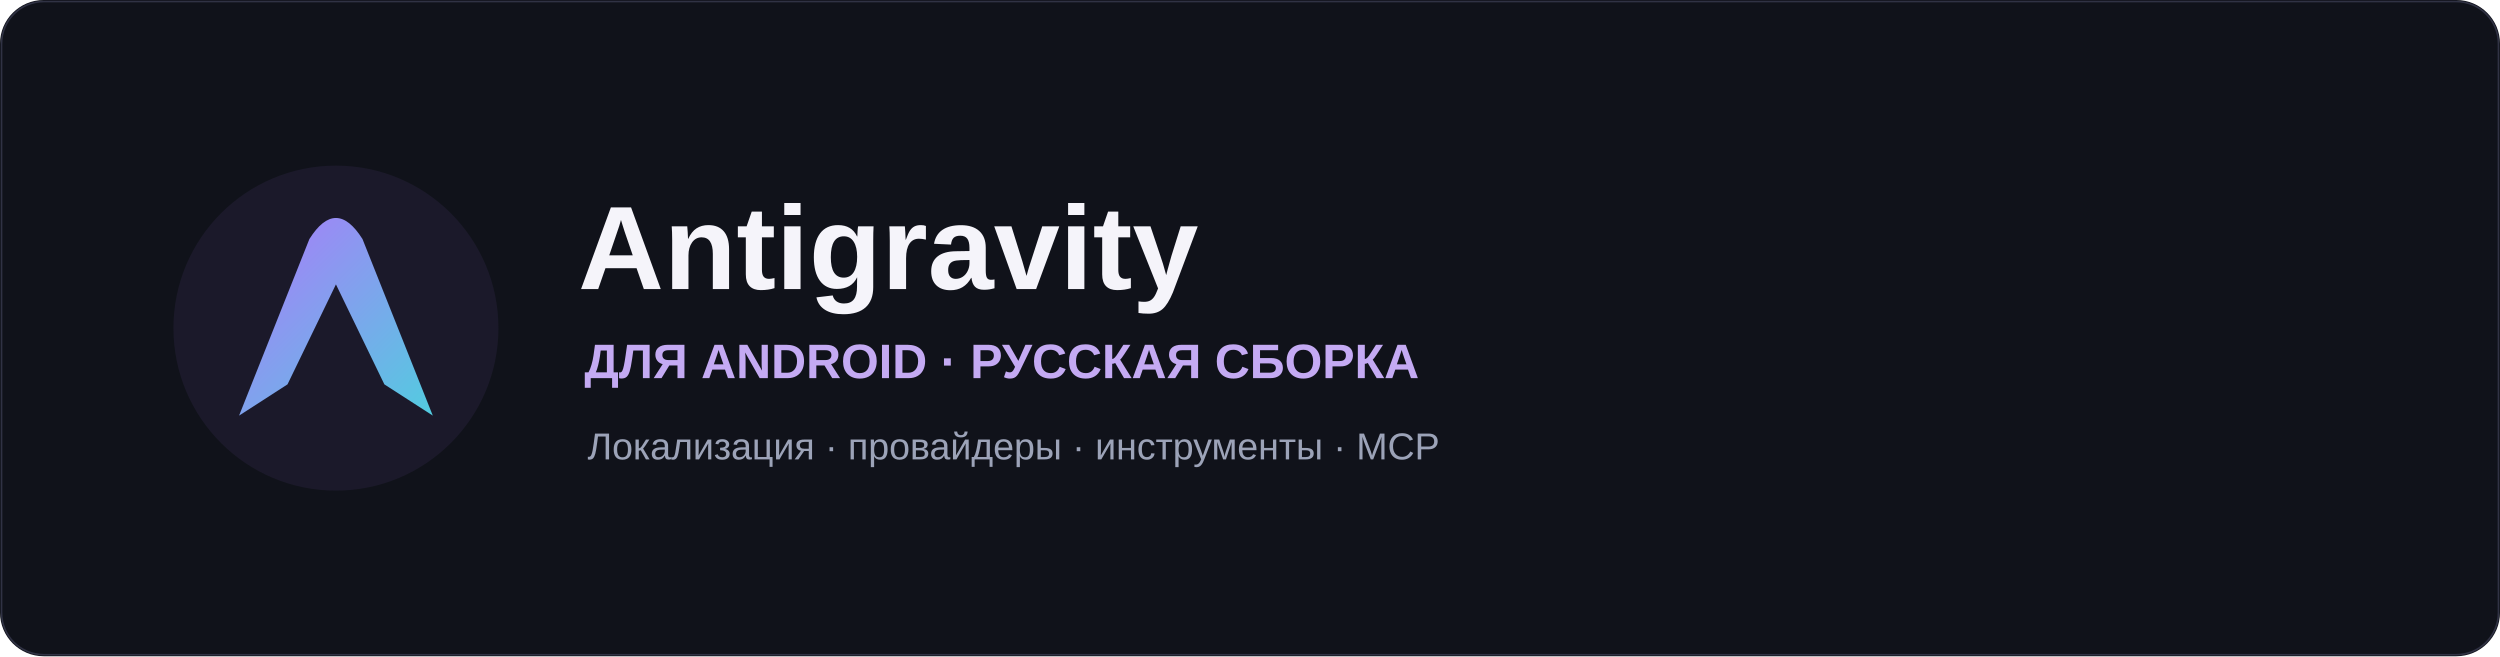
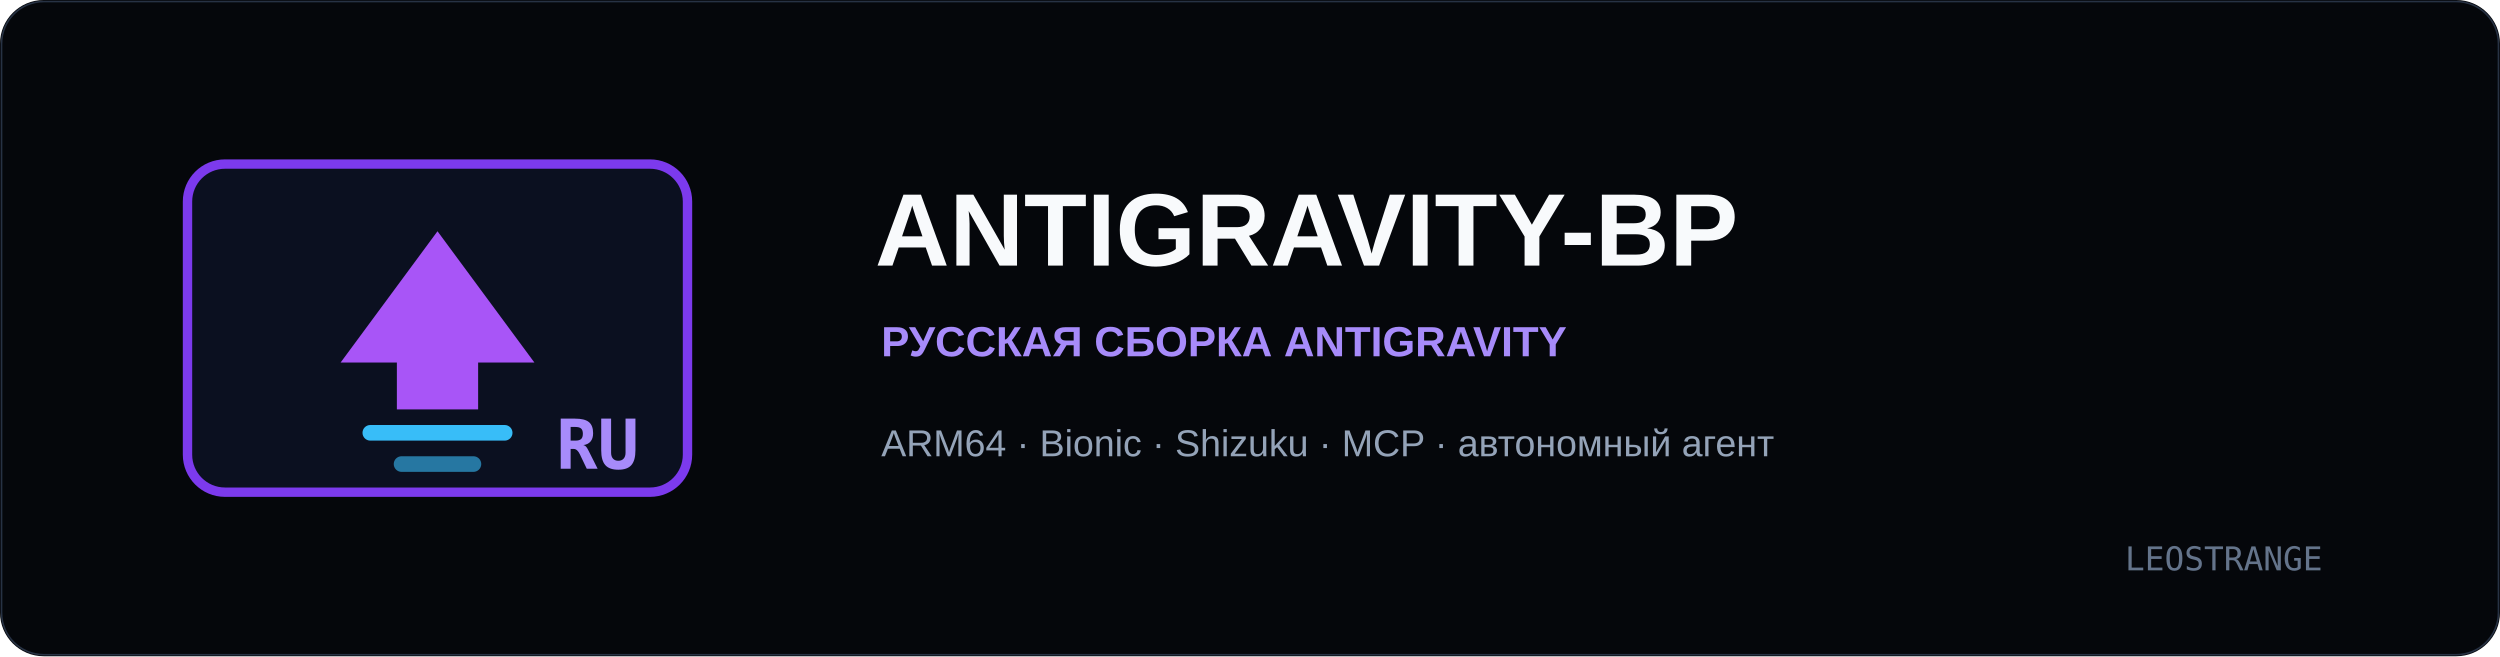
- <svg xmlns="http://www.w3.org/2000/svg" width="1600" height="420" viewBox="0 0 1600 420" role="img" aria-labelledby="title desc">
+ <svg xmlns="http://www.w3.org/2000/svg" width="1600" height="420" viewBox="0 0 1600 420">
  <defs>
-     <linearGradient id="g" x2="1" y2="1">
-       <stop stop-color="#ad79fa" />
-       <stop offset="1" stop-color="#52cce0" />
+     <linearGradient id="mark" x1="280" y1="148" x2="280" y2="302">
+       <stop stop-color="#A855F7" />
+       <stop offset="1" stop-color="#22D3EE" />
    </linearGradient>
  </defs>
-   <rect width="1600" height="420" rx="28" fill="#10121a" />
-   <rect x="1" y="1" width="1598" height="418" rx="27" fill="none" stroke="#303244" />
-   <circle cx="215" cy="210" r="104" fill="#1b192a" />
-   <path d="M153 266 198 153 Q215 126 232 153 L277 266 246 246 215 182 184 246Z" fill="url(#g)" />
-   <text x="370" y="185" fill="#f5f4fa" font-family="Arial,sans-serif" font-size="76" font-weight="700">Antigravity</text>
-   <text x="374" y="242" fill="#c4aaf3" font-family="Arial,sans-serif" font-size="31" font-weight="600">ДЛЯ ANDROID · РУССКАЯ СБОРКА</text>
-   <text x="376" y="294" fill="#9ca3b8" font-family="Arial,sans-serif" font-size="24">Локализация · провайдеры · инструменты · MCP</text>
+   <rect width="1600" height="420" rx="28" fill="#05070B" />
+   <rect x="1" y="1" width="1598" height="418" rx="27" fill="none" stroke="#273244" />
+   <rect x="120" y="105" width="320" height="210" rx="24" fill="#0B1020" stroke="#7C3AED" stroke-width="6" />
+   <path d="M280 148 L342 232 L306 232 L306 262 L254 262 L254 232 L218 232 Z" fill="url(#mark)" />
+   <rect x="232" y="272" width="96" height="10" rx="5" fill="#38BDF8" />
+   <rect x="252" y="292" width="56" height="10" rx="5" fill="#38BDF8" opacity="0.6" />
+   <text x="356" y="300" fill="#A78BFA" font-family="monospace" font-size="44" font-weight="700">RU</text>
+   <text x="560" y="170" fill="#F8FAFC" font-family="Arial,sans-serif" font-size="66" font-weight="700">ANTIGRAVITY-BP</text>
+   <text x="564" y="228" fill="#A78BFA" font-family="Arial,sans-serif" font-size="27" font-weight="600">РУССКАЯ СБОРКА ANTIGRAVITY</text>
+   <text x="564" y="292" fill="#94A3B8" font-family="Arial,sans-serif" font-size="24">ARM64 · Bionic · Shizuku · MCP · автономный агент</text>
+   <text x="1360" y="365" fill="#64748B" font-family="monospace" font-size="21">LEOSTRANGE</text>
</svg>
